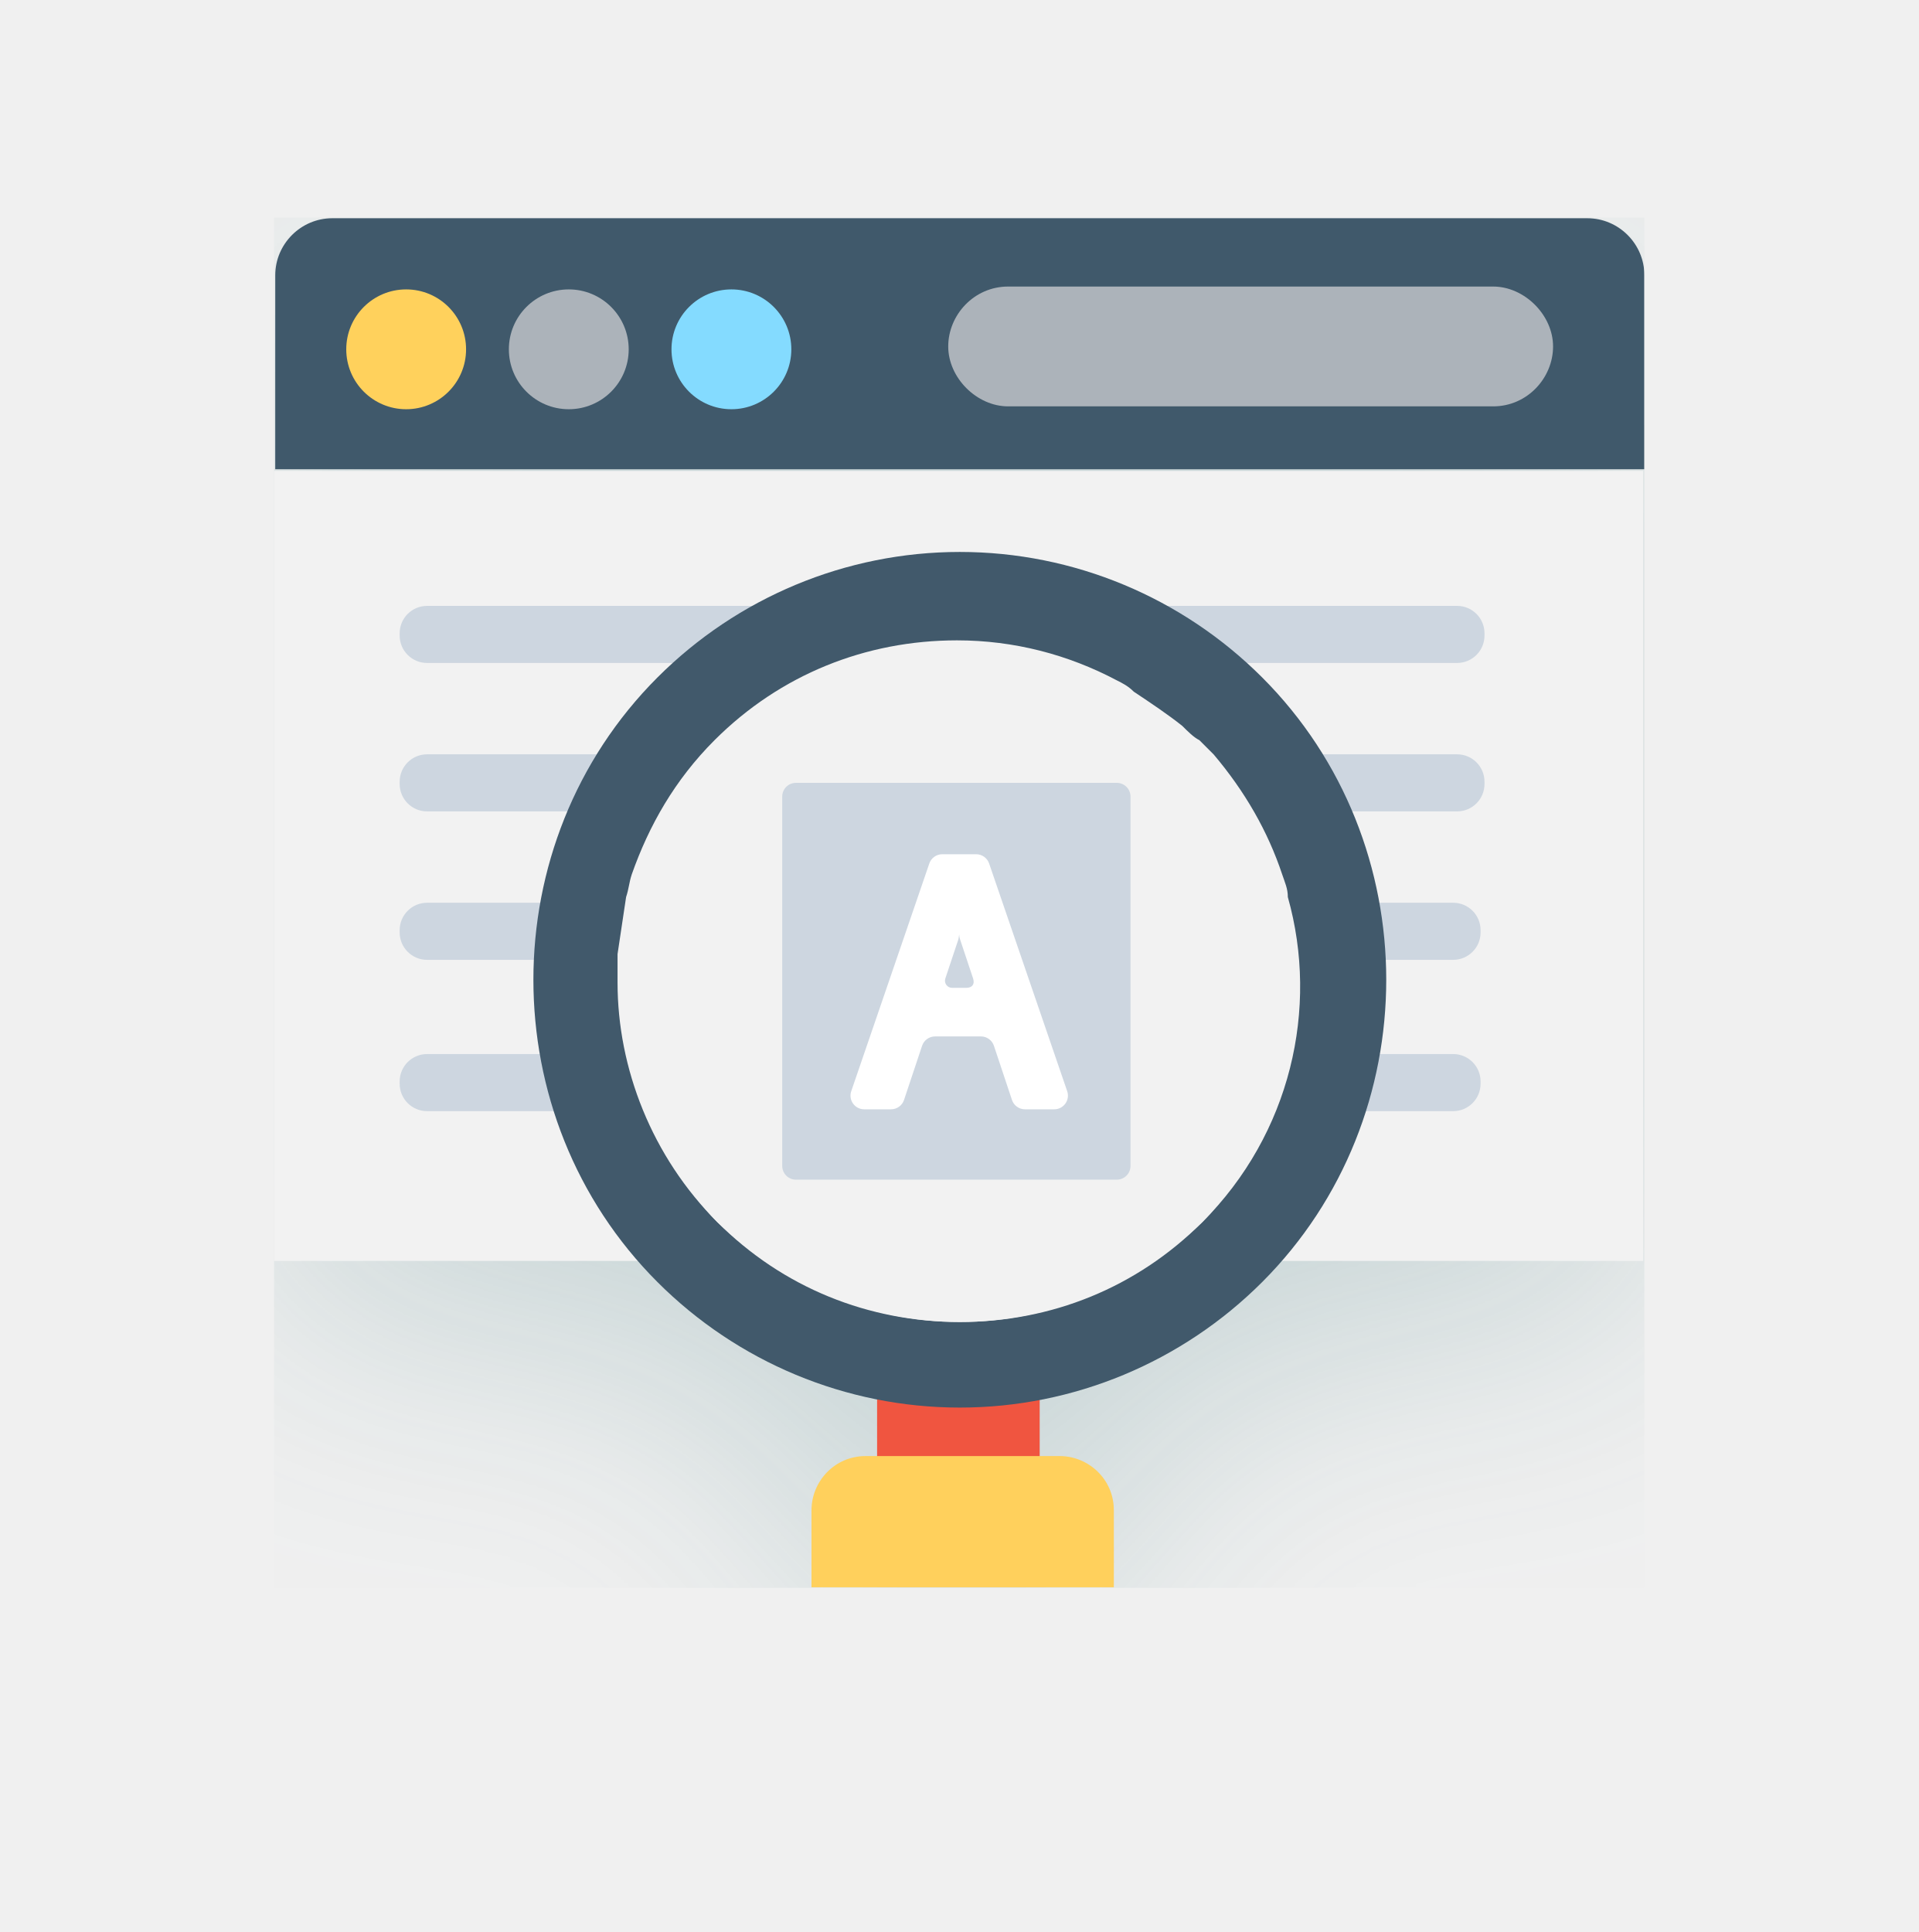
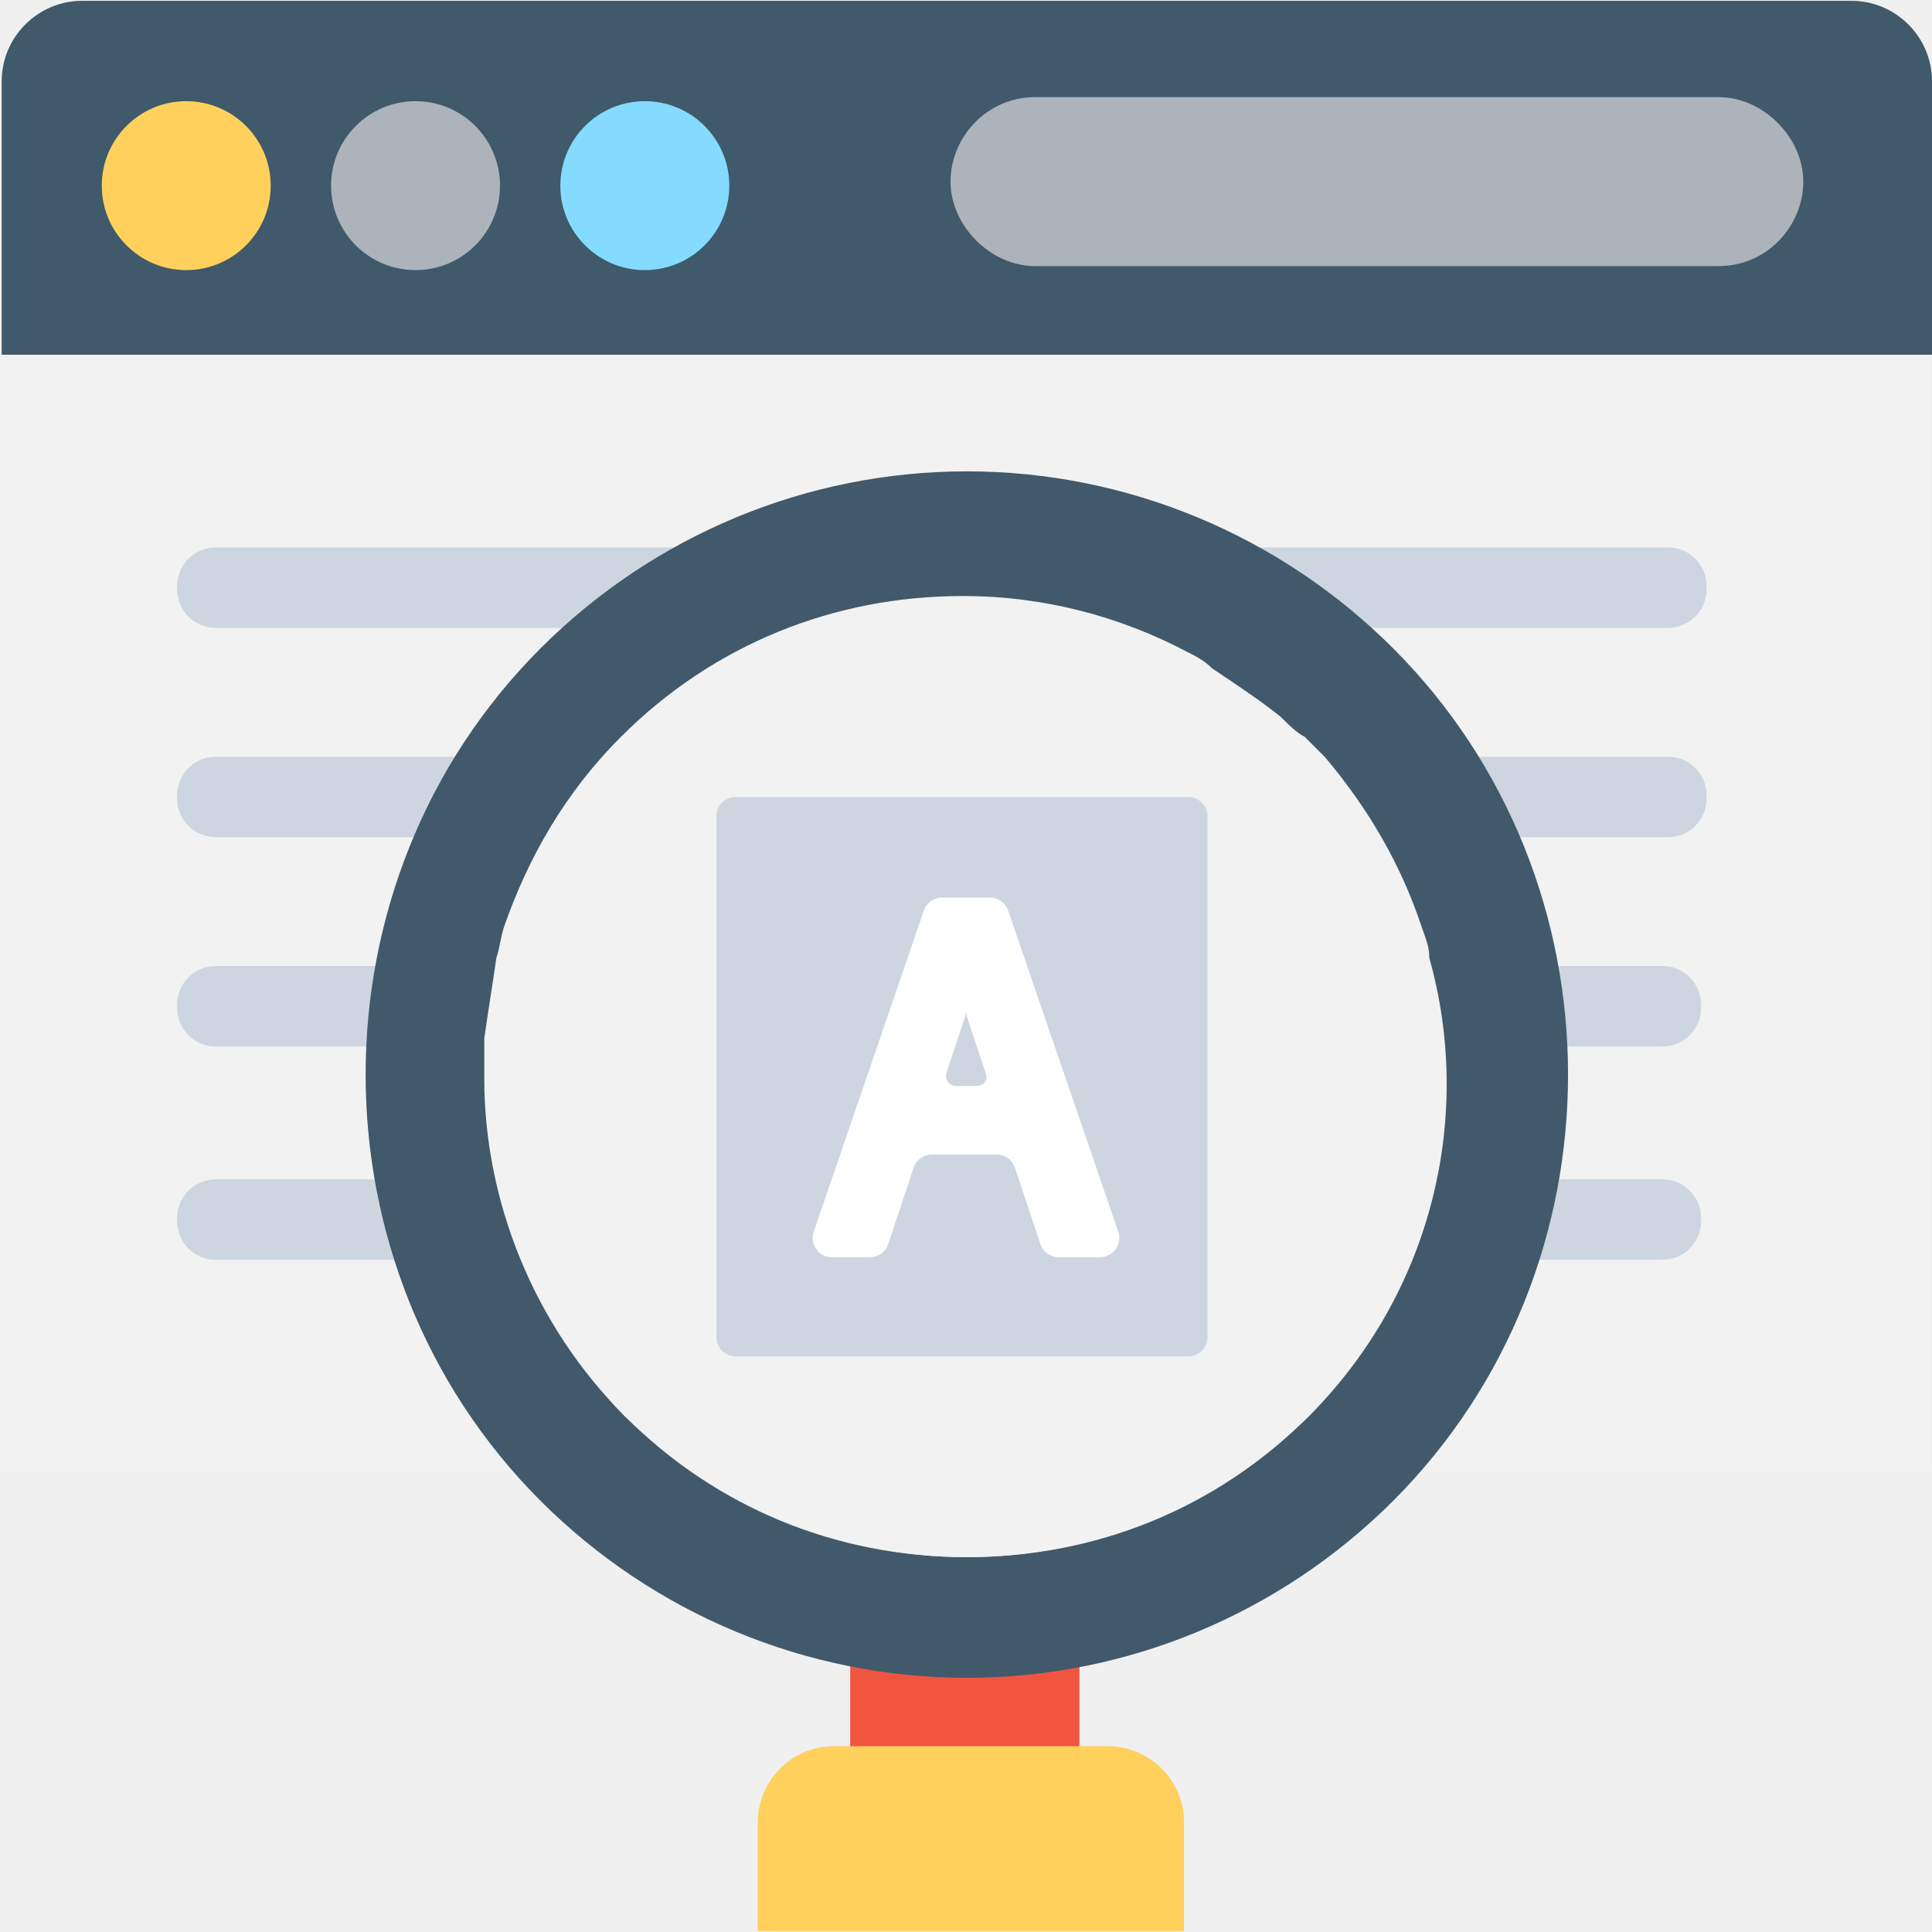
- <svg xmlns="http://www.w3.org/2000/svg" width="140" height="141" viewBox="0 0 140 141" fill="none">
-   <g clip-path="url(#clip0)" filter="url(#filter0_d)">
-     <path d="M115.837 15.928H24.25C21.961 15.928 20.087 17.801 20.087 20.091V34.245H120V20.091C120 17.801 118.127 15.928 115.837 15.928Z" fill="#40596B" />
-     <path d="M119.913 34.366H20V92.024H119.913V34.366Z" fill="#F2F2F2" />
-     <path d="M106.333 44.218H31.166C30.062 44.218 29.166 45.113 29.166 46.218V46.384C29.166 47.489 30.062 48.384 31.166 48.384H106.333C107.438 48.384 108.333 47.489 108.333 46.384V46.218C108.333 45.113 107.438 44.218 106.333 44.218Z" fill="#CDD6E0" />
-     <path d="M106.333 55.051H31.166C30.062 55.051 29.166 55.946 29.166 57.051V57.217C29.166 58.322 30.062 59.217 31.166 59.217H106.333C107.438 59.217 108.333 58.322 108.333 57.217V57.051C108.333 55.946 107.438 55.051 106.333 55.051Z" fill="#CDD6E0" />
-     <path d="M106.047 65.884H31.166C30.062 65.884 29.166 66.78 29.166 67.884V68.051C29.166 69.156 30.062 70.051 31.166 70.051H106.047C107.151 70.051 108.047 69.156 108.047 68.051V67.884C108.047 66.78 107.151 65.884 106.047 65.884Z" fill="#CDD6E0" />
-     <path d="M106.047 76.926H31.166C30.062 76.926 29.166 77.821 29.166 78.926V79.093C29.166 80.197 30.062 81.093 31.166 81.093H106.047C107.151 81.093 108.047 80.197 108.047 79.093V78.926C108.047 77.821 107.151 76.926 106.047 76.926Z" fill="#CDD6E0" />
-     <path d="M75.872 101.062H64.007V107.931H75.872V101.062Z" fill="#F05540" />
-     <path d="M70.044 102.727C61.718 102.727 53.808 99.397 47.98 93.568C35.907 81.496 35.907 61.513 47.98 49.44C53.808 43.612 61.718 40.282 70.044 40.282C78.37 40.282 86.28 43.612 92.108 49.44C104.181 61.513 104.181 81.496 92.108 93.568C86.28 99.396 78.37 102.727 70.044 102.727Z" fill="#41596B" />
-     <path d="M87.737 89.197C82.949 93.984 76.705 96.482 70.044 96.482C63.383 96.482 57.139 93.776 52.351 89.197C47.564 84.409 45.066 77.957 45.066 71.712C45.066 70.88 45.066 70.255 45.066 69.631C45.274 68.174 45.482 66.925 45.69 65.468C45.899 64.843 45.899 64.427 46.107 63.803C47.356 60.264 49.229 56.934 52.143 54.02C56.931 49.232 63.175 46.734 69.836 46.734C73.999 46.734 77.954 47.775 81.492 49.649C81.909 49.857 82.325 50.065 82.741 50.481C83.99 51.314 85.239 52.146 86.28 52.979C86.696 53.395 87.112 53.812 87.528 54.02C87.945 54.436 88.153 54.644 88.569 55.061C90.859 57.767 92.524 60.681 93.565 63.803C93.773 64.428 93.981 64.844 93.981 65.468C96.271 73.586 94.189 82.744 87.737 89.197Z" fill="#F2F2F2" />
-     <path d="M81.5 57.134H58.084C57.531 57.134 57.084 57.582 57.084 58.134V85.093C57.084 85.645 57.531 86.093 58.084 86.093H81.5C82.052 86.093 82.5 85.645 82.5 85.093V58.134C82.5 57.582 82.052 57.134 81.5 57.134Z" fill="#CDD6E0" />
-     <path d="M72.182 63.018C72.043 62.614 71.663 62.343 71.236 62.343H68.764C68.336 62.343 67.956 62.614 67.818 63.018L62.121 79.635C61.898 80.284 62.38 80.959 63.066 80.959H65.024C65.454 80.959 65.836 80.684 65.972 80.276L67.29 76.324C67.426 75.916 67.808 75.64 68.238 75.64H71.584C72.014 75.64 72.397 75.916 72.533 76.324L73.85 80.276C73.986 80.684 74.368 80.959 74.799 80.959H76.933C77.619 80.959 78.102 80.284 77.879 79.635L72.182 63.018ZM69.479 72.094C69.125 72.094 68.874 71.747 68.987 71.41L69.944 68.539C69.954 68.508 70 68.226 70 68.194V68.209C70 68.316 70.017 68.423 70.051 68.525L71.013 71.41C71.149 71.819 70.951 72.094 70.521 72.094C70.193 72.094 69.807 72.094 69.479 72.094Z" fill="white" />
-     <path d="M52.351 89.197C57.138 93.984 63.383 96.482 70.043 96.482C76.704 96.482 82.949 93.776 87.736 89.197C88.569 88.364 89.193 87.532 89.818 86.699H50.269C50.894 87.532 51.518 88.364 52.351 89.197Z" fill="#F2F2F2" />
-     <path d="M80.867 115.84H59.22V110.22C59.22 108.139 60.885 106.265 63.175 106.265H77.329C79.41 106.265 81.284 107.931 81.284 110.22V115.84H80.867Z" fill="#FFD05C" />
-     <path d="M29.64 29.866C32.055 29.866 34.012 27.908 34.012 25.493C34.012 23.079 32.055 21.121 29.64 21.121C27.225 21.121 25.268 23.079 25.268 25.493C25.268 27.908 27.225 29.866 29.64 29.866Z" fill="#FFD15C" />
-     <path d="M41.508 29.866C43.922 29.866 45.88 27.908 45.88 25.493C45.88 23.079 43.922 21.121 41.508 21.121C39.093 21.121 37.135 23.079 37.135 25.493C37.135 27.908 39.093 29.866 41.508 29.866Z" fill="#ACB3BA" />
-     <path d="M53.375 29.866C55.79 29.866 57.748 27.908 57.748 25.493C57.748 23.079 55.79 21.121 53.375 21.121C50.961 21.121 49.003 23.079 49.003 25.493C49.003 27.908 50.961 29.866 53.375 29.866Z" fill="#84DBFF" />
-     <path d="M108.965 20.913H73.57C71.072 20.913 69.198 22.995 69.198 25.285C69.198 27.575 71.28 29.657 73.57 29.657H108.965C111.464 29.657 113.337 27.575 113.337 25.285C113.337 22.995 111.255 20.913 108.965 20.913Z" fill="#ACB3BA" />
-   </g>
-   <defs>
-     <filter id="filter0_d" x="0" y="0.884" width="140" height="140" filterUnits="userSpaceOnUse" color-interpolation-filters="sRGB">
-       <feFlood flood-opacity="0" result="BackgroundImageFix" />
-       <feColorMatrix in="SourceAlpha" type="matrix" values="0 0 0 0 0 0 0 0 0 0 0 0 0 0 0 0 0 0 127 0" />
-       <feOffset dy="5" />
-       <feGaussianBlur stdDeviation="10" />
-       <feColorMatrix type="matrix" values="0 0 0 0 0.137 0 0 0 0 0.408 0 0 0 0 0.431 0 0 0 0.2 0" />
-       <feBlend mode="normal" in2="BackgroundImageFix" result="effect1_dropShadow" />
-       <feBlend mode="normal" in="SourceGraphic" in2="effect1_dropShadow" result="shape" />
-     </filter>
-     <clipPath id="clip0">
-       <rect width="100" height="100" fill="white" transform="translate(20 15.8843)" />
-     </clipPath>
-   </defs>
+ <svg xmlns="http://www.w3.org/2000/svg" width="100" height="100" viewBox="0 0 100 100" fill="none">
+   <path d="M95.837 0.043H4.25C1.96 0.043 0.087 1.917 0.087 4.206V18.361H100V4.206C100 1.917 98.126 0.043 95.837 0.043Z" fill="#40596B" />
+   <path d="M99.913 18.482H0V76.14H99.913V18.482Z" fill="#F2F2F2" />
+   <path d="M86.333 28.333H11.167C10.062 28.333 9.167 29.229 9.167 30.333V30.5C9.167 31.605 10.062 32.5 11.167 32.5H86.333C87.438 32.5 88.333 31.605 88.333 30.5V30.333C88.333 29.229 87.438 28.333 86.333 28.333Z" fill="#CDD6E0" />
+   <path d="M86.333 39.167H11.167C10.062 39.167 9.167 40.062 9.167 41.167V41.333C9.167 42.438 10.062 43.333 11.167 43.333H86.333C87.438 43.333 88.333 42.438 88.333 41.333V41.167C88.333 40.062 87.438 39.167 86.333 39.167Z" fill="#CDD6E0" />
+   <path d="M86.047 50H11.167C10.062 50 9.167 50.895 9.167 52V52.167C9.167 53.271 10.062 54.167 11.167 54.167H86.047C87.151 54.167 88.047 53.271 88.047 52.167V52C88.047 50.895 87.151 50 86.047 50Z" fill="#CDD6E0" />
+   <path d="M86.047 61.042H11.167C10.062 61.042 9.167 61.937 9.167 63.042V63.208C9.167 64.313 10.062 65.208 11.167 65.208H86.047C87.151 65.208 88.047 64.313 88.047 63.208V63.042C88.047 61.937 87.151 61.042 86.047 61.042Z" fill="#CDD6E0" />
+   <path d="M55.872 85.178H44.007V92.047H55.872V85.178Z" fill="#F05540" />
+   <path d="M50.044 86.843C41.718 86.843 33.808 83.512 27.98 77.684C15.907 65.611 15.907 45.629 27.98 33.556C33.808 27.728 41.718 24.397 50.044 24.397C58.37 24.397 66.279 27.728 72.108 33.556C84.18 45.629 84.18 65.611 72.108 77.684C66.279 83.512 58.37 86.843 50.044 86.843Z" fill="#41596B" />
+   <path d="M67.736 73.313C62.949 78.1 56.704 80.598 50.044 80.598C43.383 80.598 37.138 77.892 32.351 73.313C27.563 68.525 25.066 62.073 25.066 55.828C25.066 54.995 25.066 54.371 25.066 53.747C25.274 52.29 25.482 51.041 25.69 49.584C25.898 48.959 25.898 48.543 26.107 47.918C27.355 44.38 29.229 41.049 32.143 38.135C36.931 33.348 43.175 30.85 49.836 30.85C53.999 30.85 57.954 31.891 61.492 33.764C61.908 33.972 62.325 34.181 62.741 34.597C63.99 35.43 65.239 36.262 66.279 37.095C66.696 37.511 67.112 37.928 67.528 38.136C67.945 38.552 68.153 38.76 68.569 39.176C70.859 41.882 72.524 44.796 73.565 47.919C73.773 48.543 73.981 48.959 73.981 49.584C76.27 57.701 74.189 66.86 67.736 73.313Z" fill="#F2F2F2" />
+   <path d="M61.5 41.25H38.083C37.531 41.25 37.083 41.698 37.083 42.25V69.208C37.083 69.761 37.531 70.208 38.083 70.208H61.5C62.052 70.208 62.5 69.761 62.5 69.208V42.25C62.5 41.698 62.052 41.25 61.5 41.25Z" fill="#CDD6E0" />
+   <path d="M52.182 47.134C52.043 46.73 51.663 46.458 51.236 46.458H48.764C48.337 46.458 47.957 46.73 47.818 47.134L42.121 63.751C41.898 64.4 42.381 65.075 43.067 65.075H45.024C45.455 65.075 45.837 64.8 45.973 64.391L47.29 60.44C47.426 60.032 47.808 59.756 48.239 59.756H51.584C52.015 59.756 52.397 60.032 52.533 60.44L53.85 64.391C53.986 64.8 54.368 65.075 54.799 65.075H56.933C57.62 65.075 58.102 64.4 57.879 63.751L52.182 47.134ZM49.48 56.21C49.125 56.21 48.875 55.862 48.987 55.526L49.944 52.655C49.954 52.624 50 52.342 50 52.309V52.324C50 52.432 50.017 52.539 50.051 52.641L51.013 55.526C51.149 55.935 50.951 56.21 50.521 56.21C50.194 56.21 49.807 56.21 49.48 56.21Z" fill="white" />
+   <path d="M32.351 73.313C37.138 78.1 43.383 80.598 50.043 80.598C56.704 80.598 62.949 77.892 67.736 73.313C68.569 72.48 69.193 71.647 69.818 70.815H30.269C30.894 71.647 31.518 72.48 32.351 73.313Z" fill="#F2F2F2" />
+   <path d="M60.868 99.956H39.22V94.336C39.22 92.255 40.885 90.381 43.175 90.381H57.329C59.411 90.381 61.284 92.046 61.284 94.336V99.956H60.868Z" fill="#FFD05C" />
+   <path d="M9.64 13.981C12.055 13.981 14.012 12.024 14.012 9.609C14.012 7.194 12.055 5.237 9.64 5.237C7.225 5.237 5.268 7.194 5.268 9.609C5.268 12.024 7.225 13.981 9.64 13.981Z" fill="#FFD15C" />
+   <path d="M21.508 13.981C23.922 13.981 25.88 12.024 25.88 9.609C25.88 7.194 23.922 5.237 21.508 5.237C19.093 5.237 17.136 7.194 17.136 9.609C17.136 12.024 19.093 13.981 21.508 13.981Z" fill="#ACB3BA" />
+   <path d="M33.376 13.981C35.79 13.981 37.748 12.024 37.748 9.609C37.748 7.194 35.79 5.237 33.376 5.237C30.961 5.237 29.003 7.194 29.003 9.609C29.003 12.024 30.961 13.981 33.376 13.981Z" fill="#84DBFF" />
+   <path d="M88.965 5.028H53.571C51.072 5.028 49.199 7.11 49.199 9.401C49.199 11.691 51.281 13.773 53.571 13.773H88.965C91.464 13.773 93.338 11.691 93.338 9.401C93.338 7.11 91.256 5.028 88.965 5.028Z" fill="#ACB3BA" />
</svg>
